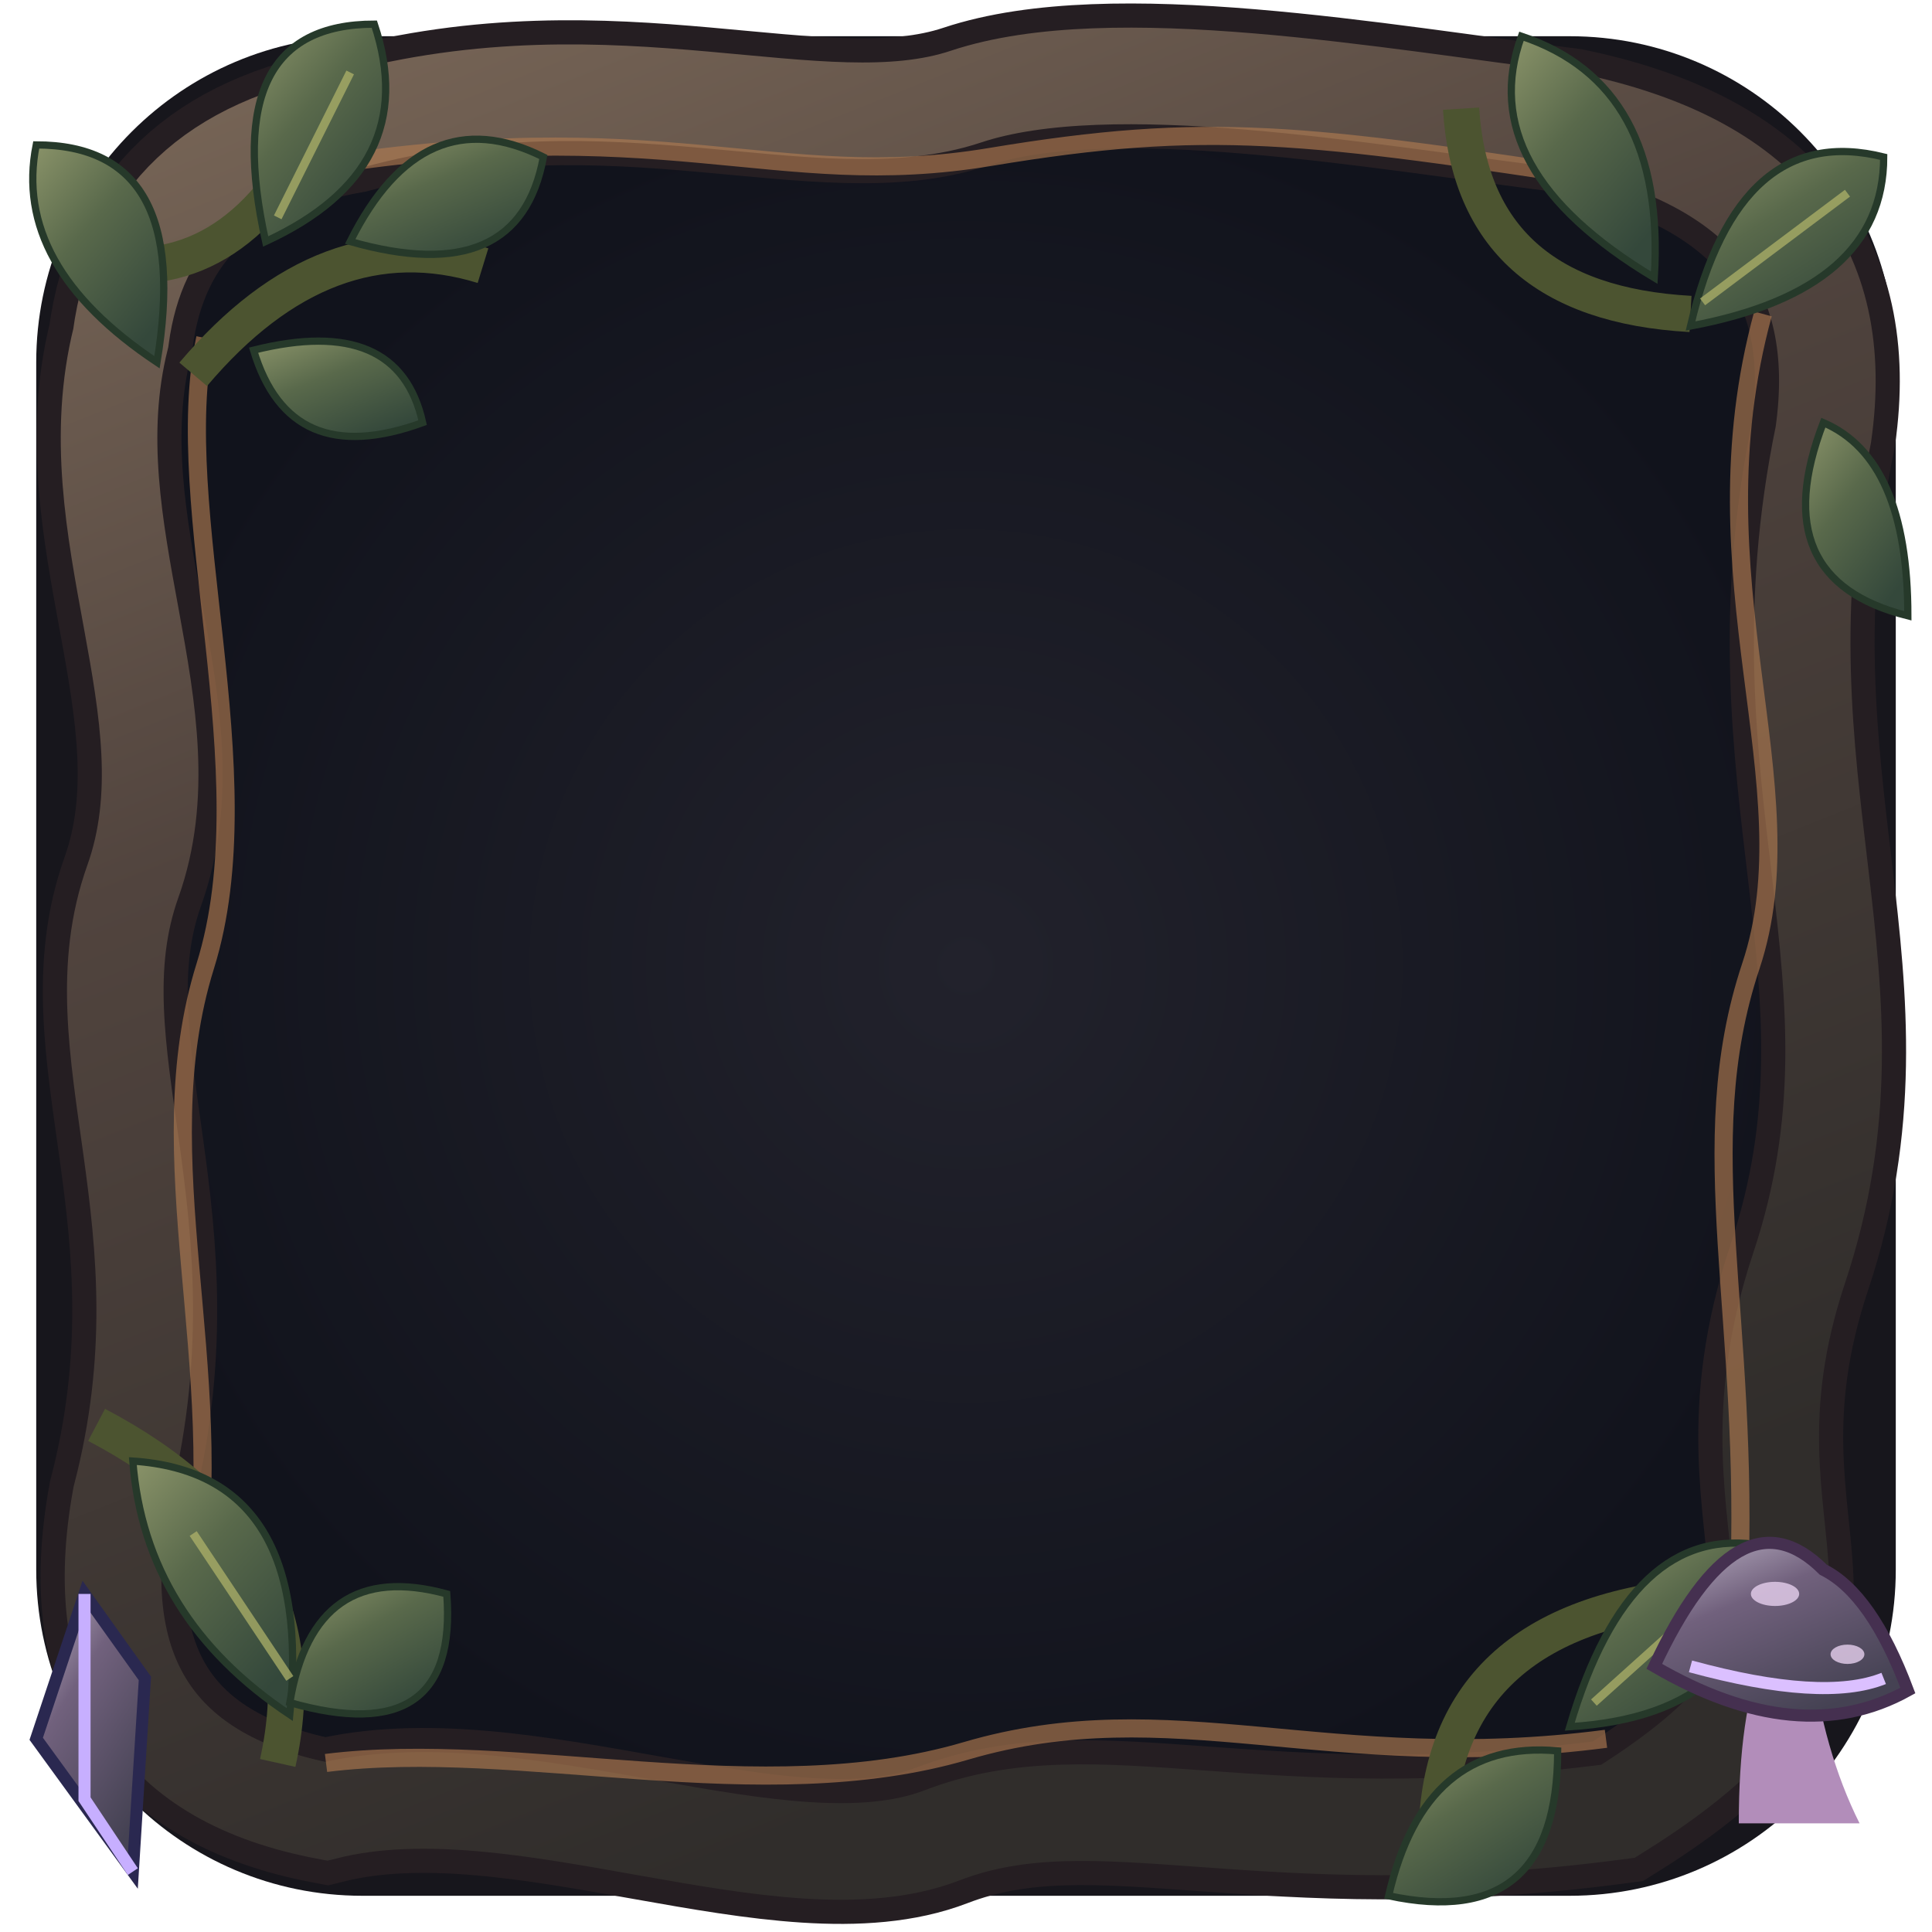
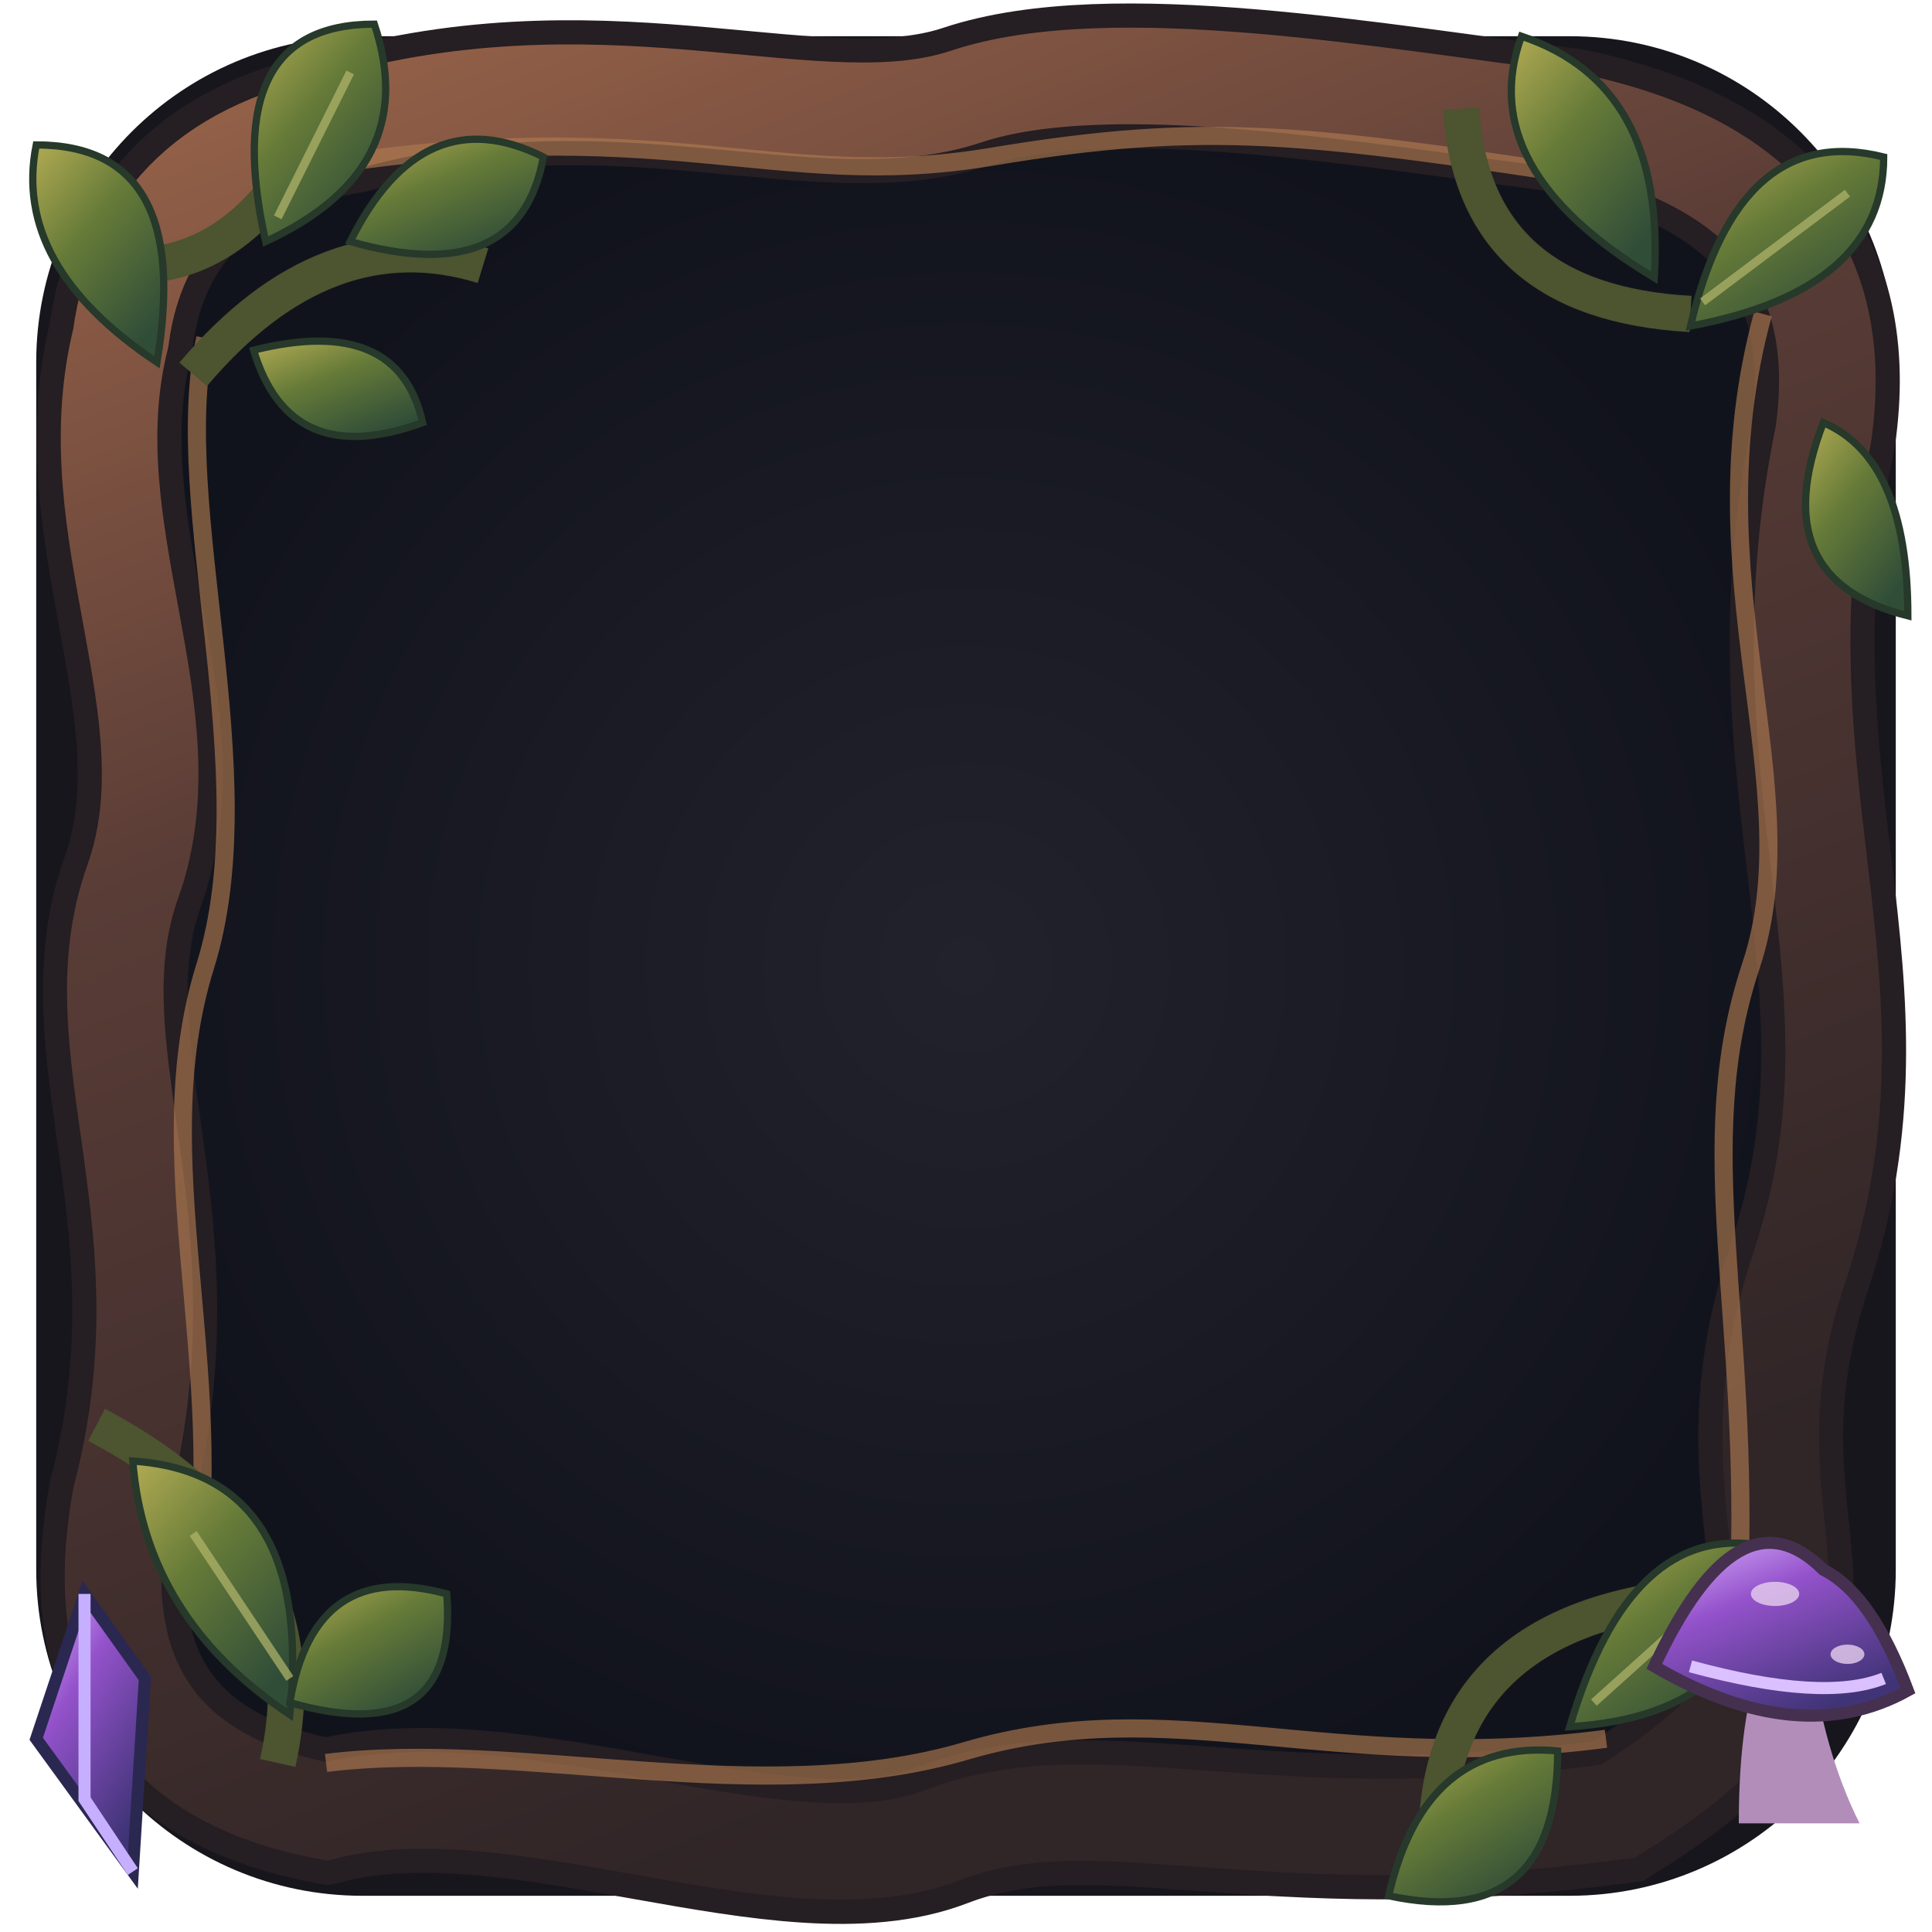
<svg xmlns="http://www.w3.org/2000/svg" width="160" height="160" viewBox="0 0 160 160">
  <defs>
    <radialGradient id="ink">
      <stop stop-color="#22222c" />
      <stop offset="1" stop-color="#11131c" />
    </radialGradient>
    <linearGradient id="bark" x2="0.4" y2="1">
-       <stop stop-color="#786657" />
-       <stop offset=".4" stop-color="#51443e" />
-       <stop offset="1" stop-color="#302d2b" />
+       <stop stop-color="#986349" />
+       <stop offset=".4" stop-color="#593c36" />
+       <stop offset="1" stop-color="#302527" />
    </linearGradient>
    <linearGradient id="leaf" x2=".7" y2="1">
-       <stop stop-color="#8a9369" />
-       <stop offset=".45" stop-color="#59694b" />
-       <stop offset="1" stop-color="#34483b" />
+       <stop stop-color="#b2ab53" />
+       <stop offset=".45" stop-color="#667b38" />
+       <stop offset="1" stop-color="#304d38" />
    </linearGradient>
    <linearGradient id="violet" x2=".6" y2="1">
-       <stop stop-color="#bdb3c6" />
-       <stop offset=".4" stop-color="#71617d" />
-       <stop offset="1" stop-color="#454253" />
+       <stop stop-color="#dcb3ff" />
+       <stop offset=".4" stop-color="#9452cb" />
+       <stop offset="1" stop-color="#403477" />
    </linearGradient>
  </defs>
  <rect x="7" y="7" width="146" height="146" rx="23" fill="url(#ink)" stroke="#17161c" stroke-width="8" />
  <path d="M29 10 C51 4 68 12 80 8 S114 8 130 10 Q154 15 151 36 C145 65 157 81 149 105 S158 135 134 150 C104 154 91 147 78 152 S43 146 27 150 Q6 146 10 124 C16 101 6 87 11 73 S6 44 10 28 Q12 13 29 10Z" fill="none" stroke="#251e22" stroke-width="12" />
  <path d="M29 10 C51 4 68 12 80 8 S114 8 130 10 Q154 15 151 36 C145 65 157 81 149 105 S158 135 134 150 C104 154 91 147 78 152 S43 146 27 150 Q6 146 10 124 C16 101 6 87 11 73 S6 44 10 28 Q12 13 29 10Z" fill="none" stroke="url(#bark)" stroke-width="8" />
  <path d="M25 14 C55 9 64 16 82 13 S108 11 134 15 M146 26 C140 48 150 65 145 80 S145 109 144 132 M133 144 C110 147 97 140 80 145 S43 144 27 146 M16 132 C19 113 12 96 17 80 S14 42 17 28" fill="none" stroke="#ae7950" stroke-width="1.5" opacity=".65" />
  <path d="M16 31 Q27 18 40 22 M121 9 Q122 25 140 26 M8 118 Q27 128 23 146 M119 151 Q120 133 143 132 M28 6 Q22 22 11 22" fill="none" stroke="#4c5430" stroke-width="3" />
  <g fill="url(#leaf)" stroke="#26392a" stroke-width=".6">
    <path d="M22 20 Q18 2 31 2 Q35 14 22 20Z" />
    <path d="M29 20 Q35 8 45 13 Q43 24 29 20Z" />
    <path d="M13 30 Q1 22 3 12 Q16 12 13 30Z" />
    <path d="M21 29 Q33 26 35 35 Q24 39 21 29Z" />
    <path d="M137 23 Q122 14 126 3 Q138 7 137 23Z" />
    <path d="M140 27 Q144 10 156 13 Q156 24 140 27Z" />
    <path d="M151 35 Q158 38 158 51 Q146 48 151 35Z" />
    <path d="M24 142 Q12 134 11 121 Q26 122 24 142Z" />
    <path d="M24 141 Q26 129 37 132 Q38 145 24 141Z" />
    <path d="M130 143 Q135 126 146 128 Q146 142 130 143Z" />
    <path d="M129 145 Q118 144 115 157 Q129 160 129 145Z" />
  </g>
  <g stroke="#b4b76b" stroke-width=".7" opacity=".7" fill="none">
    <path d="M23 18L29 6 M141 25L153 16 M24 139L16 127 M132 141L142 132" />
  </g>
  <path d="M3 144 L7 132 L12 139 L11 155Z" fill="url(#violet)" stroke="#2a2850" />
  <path d="M7 132L7 149L11 155" fill="none" stroke="#c7afff" stroke-width="1" />
  <path d="M144 151Q144 142 146 137L150 137Q151 145 154 151" fill="#b28dba" />
  <path d="M137 138 Q144 123 151 130 Q155 132 158 140 Q149 145 137 138Z" fill="url(#violet)" stroke="#453050" />
  <path d="M140 138 Q151 141 156 139" fill="none" stroke="#dbc0ff" />
  <g fill="#e6d0ee" opacity=".8">
    <ellipse cx="147" cy="132" rx="2" ry="1" />
    <ellipse cx="153" cy="137" rx="1.4" ry=".8" />
  </g>
</svg>
